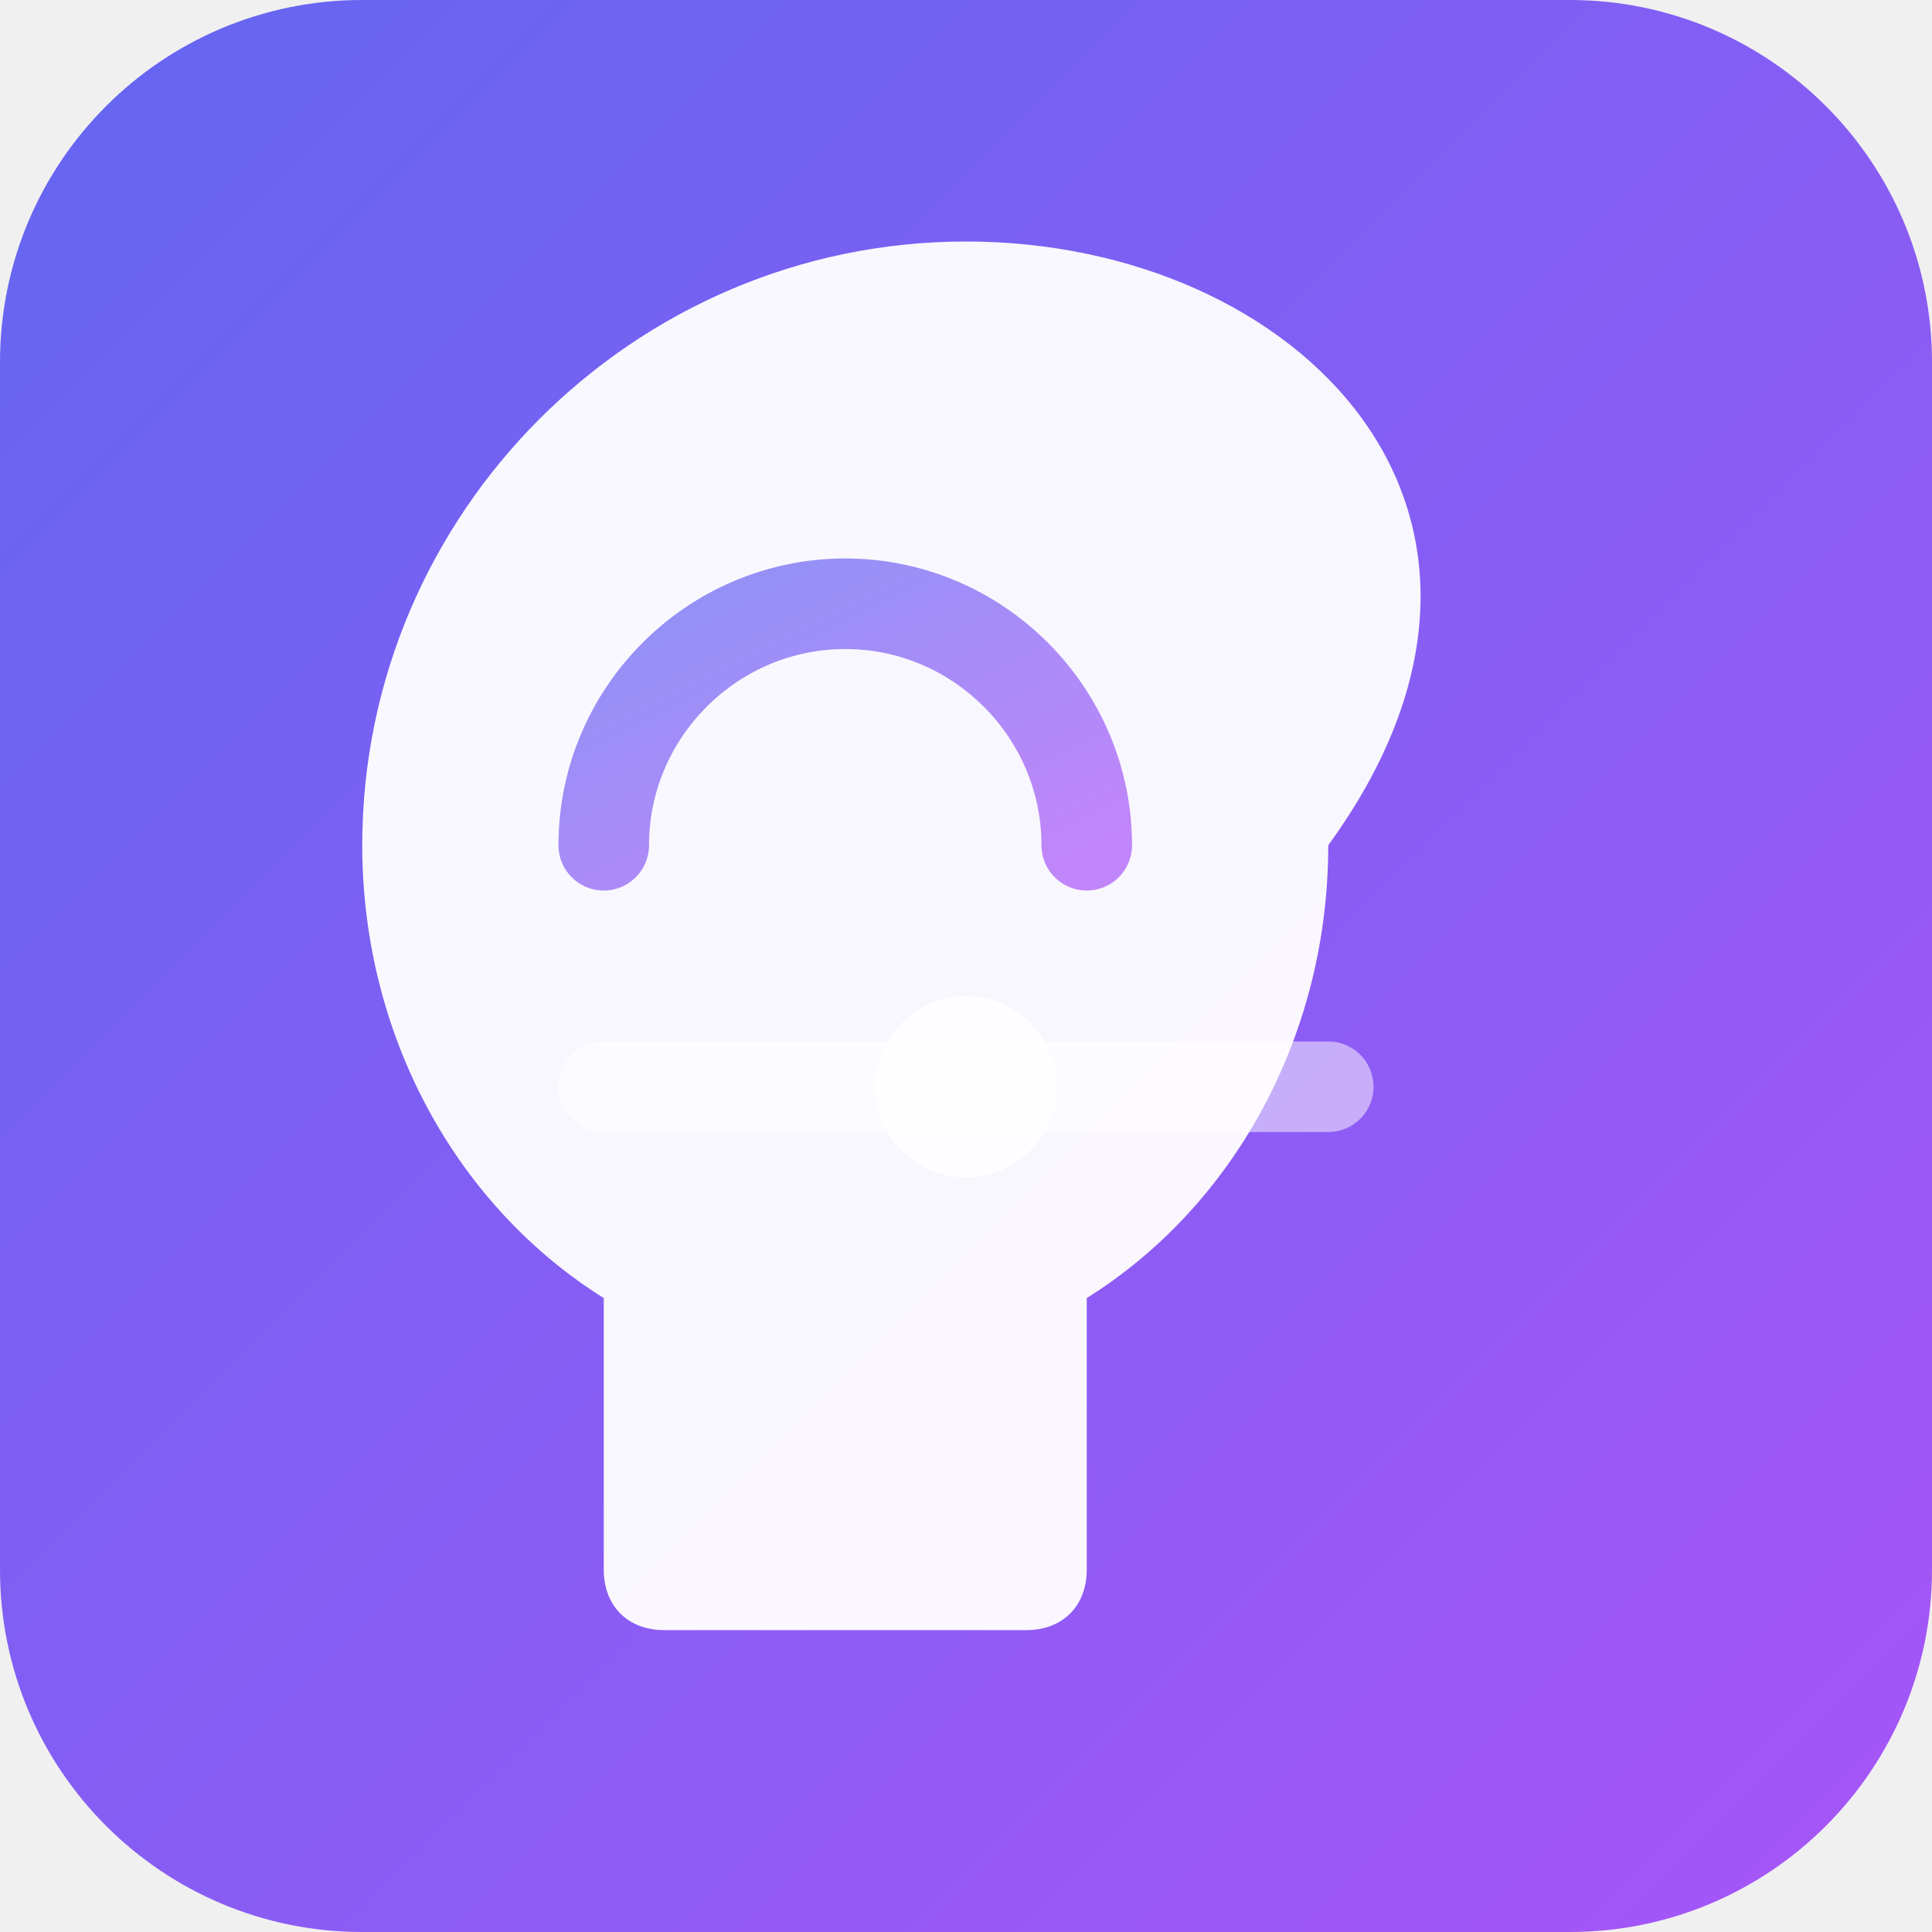
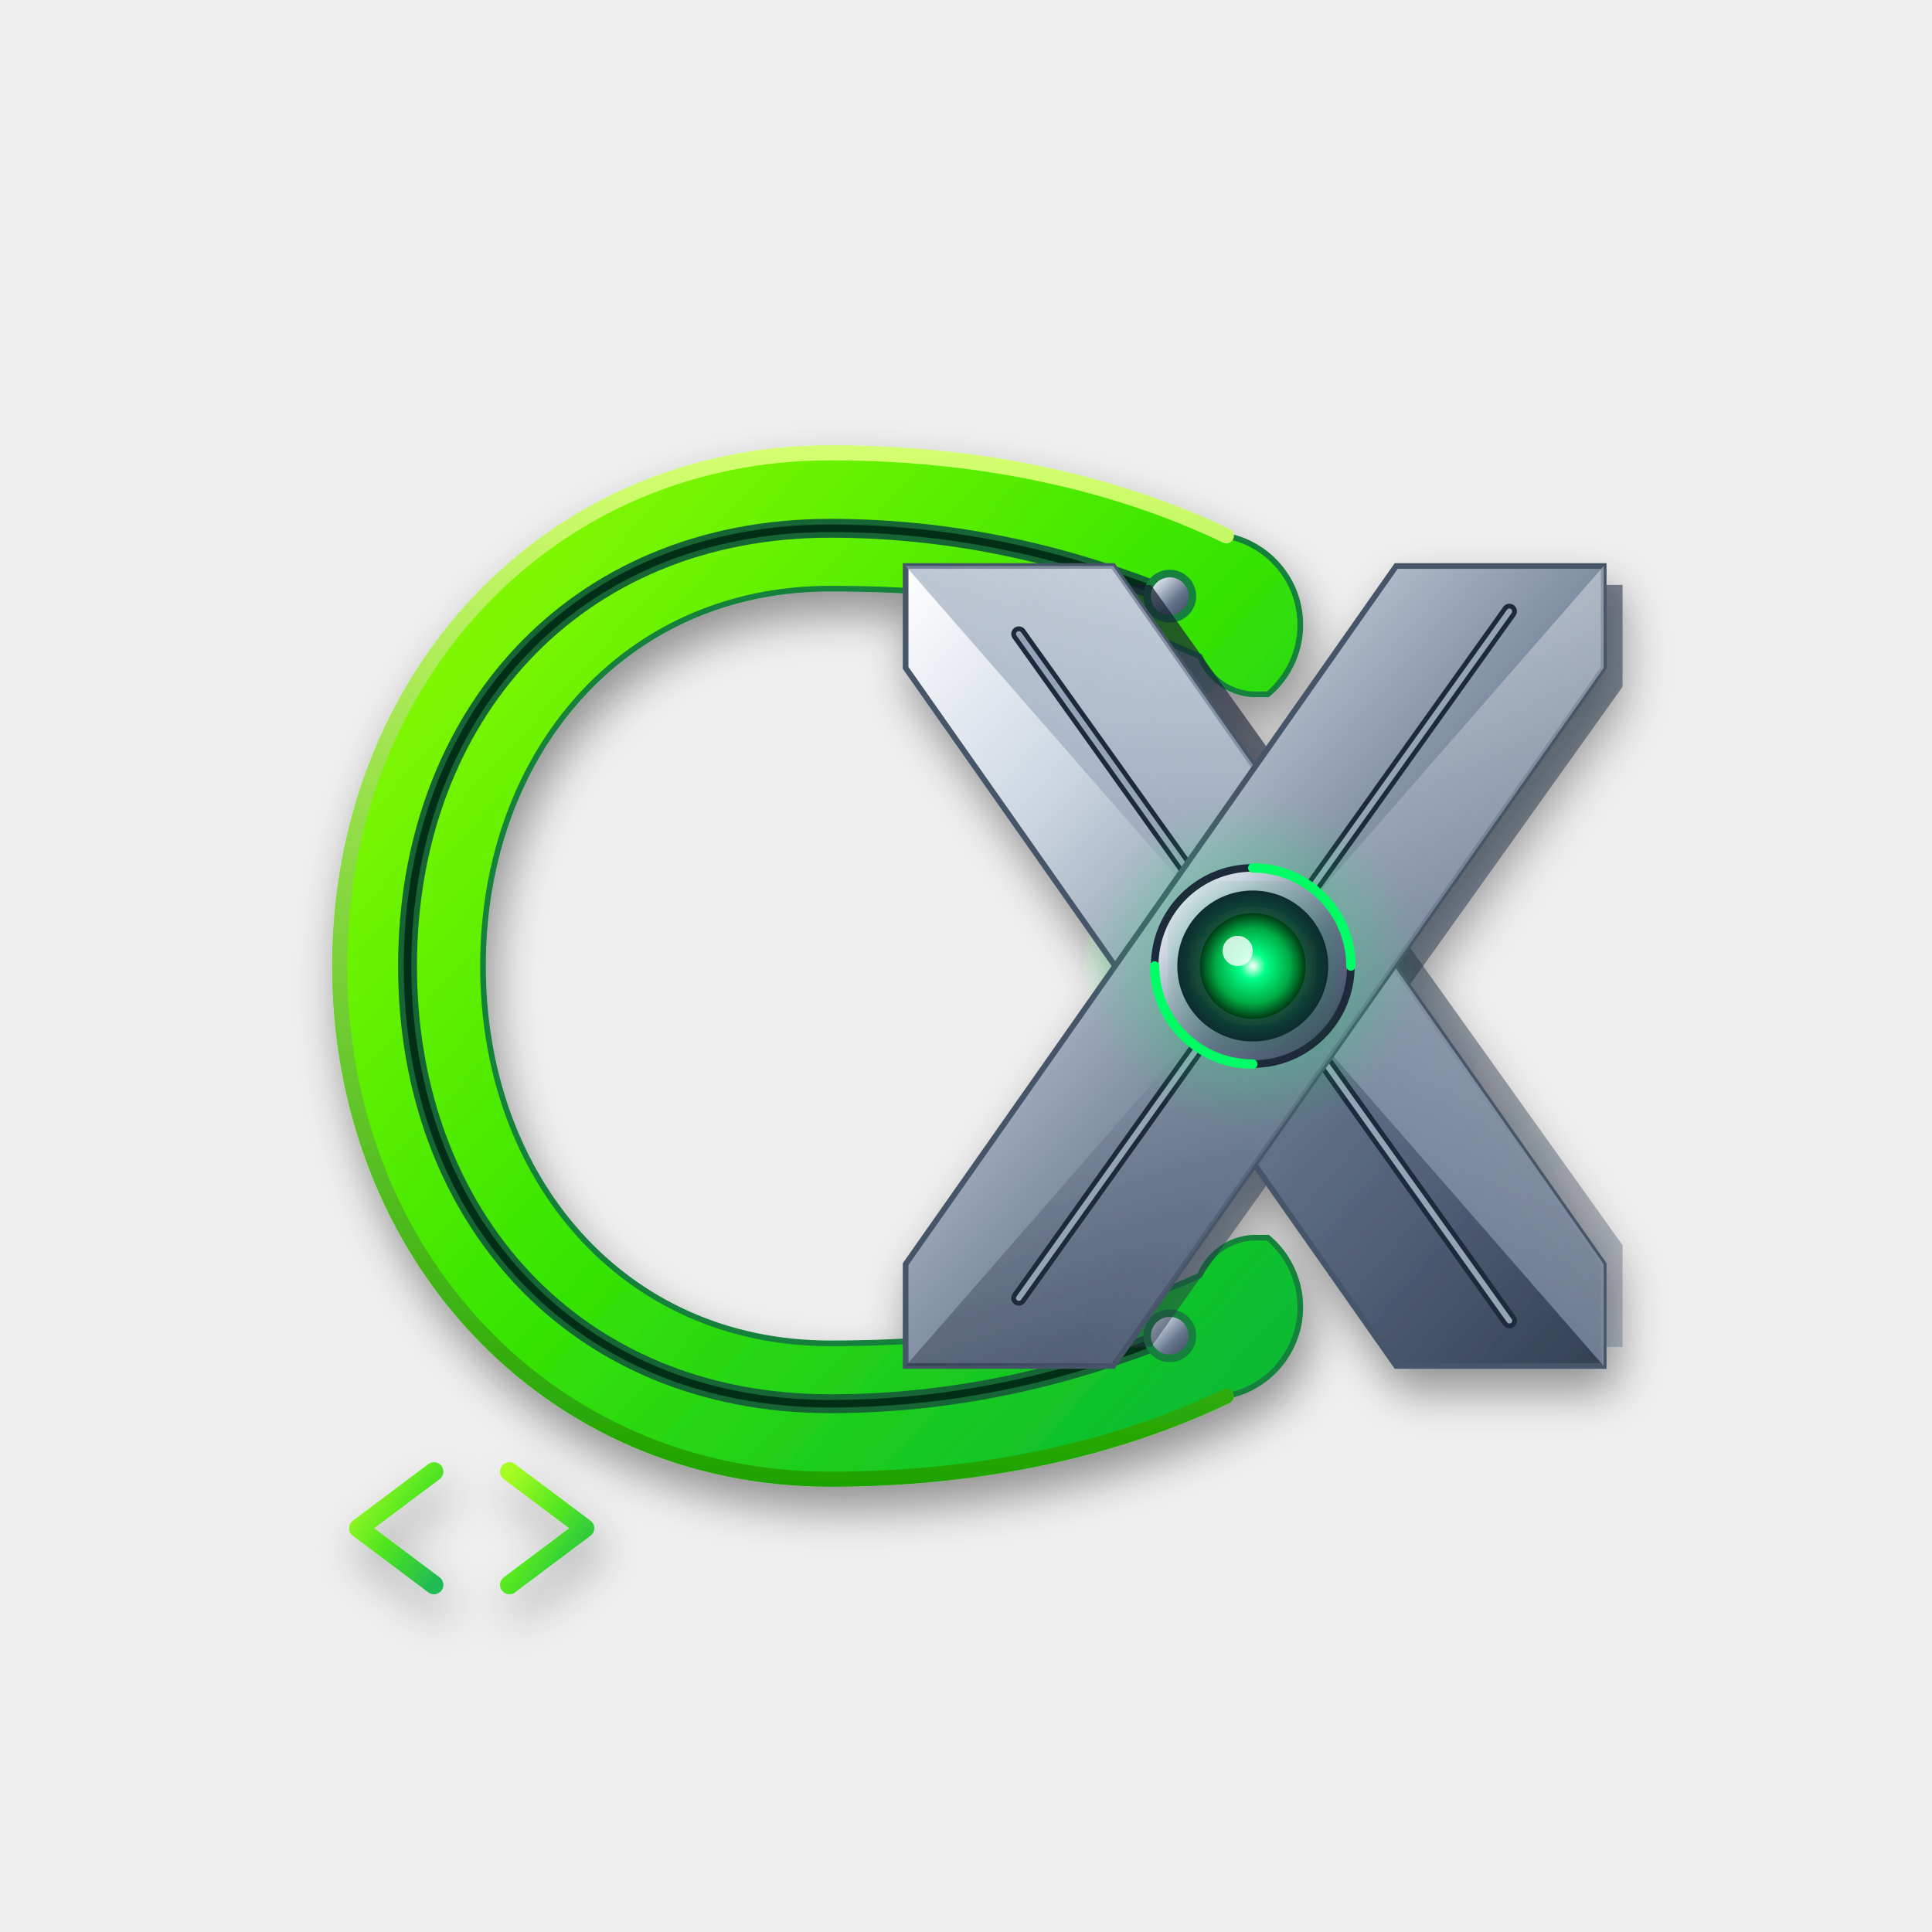
- <svg xmlns="http://www.w3.org/2000/svg" viewBox="0 0 32 32" fill="none">
+ <svg xmlns="http://www.w3.org/2000/svg" viewBox="0 0 512 512" width="100%" height="100%">
  <defs>
-     <linearGradient id="grad" x1="0%" y1="0%" x2="100%" y2="100%">
-       <stop offset="0%" stop-color="#6366F1" />
-       <stop offset="100%" stop-color="#A855F7" />
+     <linearGradient id="acidGreenGrad" x1="0%" y1="0%" x2="100%" y2="100%">
+       <stop offset="0%" stop-color="#9EFF00" />
+       <stop offset="50%" stop-color="#39E600" />
+       <stop offset="100%" stop-color="#00B33C" />
    </linearGradient>
+     <linearGradient id="acidGreenHighlight" x1="0%" y1="0%" x2="0%" y2="100%">
+       <stop offset="0%" stop-color="#D4FF70" />
+       <stop offset="100%" stop-color="#1FA300" />
+     </linearGradient>
+     <linearGradient id="silverMetal" x1="0%" y1="0%" x2="100%" y2="100%">
+       <stop offset="0%" stop-color="#FFFFFF" />
+       <stop offset="25%" stop-color="#CBD5E1" />
+       <stop offset="60%" stop-color="#64748B" />
+       <stop offset="100%" stop-color="#334155" />
+     </linearGradient>
+     <linearGradient id="silverBevel" x1="100%" y1="0%" x2="0%" y2="100%">
+       <stop offset="0%" stop-color="#F8FAFC" />
+       <stop offset="50%" stop-color="#94A3B8" />
+       <stop offset="100%" stop-color="#1E293B" />
+     </linearGradient>
+     <linearGradient id="darkBevel" x1="0%" y1="0%" x2="100%" y2="100%">
+       <stop offset="0%" stop-color="#0F172A" stop-opacity="0.8" />
+       <stop offset="100%" stop-color="#334155" stop-opacity="0.3" />
+     </linearGradient>
+     <radialGradient id="coreGlowGrad" cx="50%" cy="50%" r="50%">
+       <stop offset="0%" stop-color="#FFFFFF" />
+       <stop offset="25%" stop-color="#00FF88" />
+       <stop offset="70%" stop-color="#00AD45" />
+       <stop offset="100%" stop-color="#003B15" />
+     </radialGradient>
+     <radialGradient id="ambientGlow" cx="50%" cy="50%" r="50%">
+       <stop offset="0%" stop-color="#00FF66" stop-opacity="0.6" />
+       <stop offset="50%" stop-color="#00FF66" stop-opacity="0.2" />
+       <stop offset="100%" stop-color="#00FF66" stop-opacity="0" />
+     </radialGradient>
+     <filter id="dropShadow" x="-10%" y="-10%" width="120%" height="120%">
+       <feDropShadow dx="2" dy="6" stdDeviation="6" flood-color="#000000" flood-opacity="0.4" />
+     </filter>
+     <filter id="glowEffect" x="-30%" y="-30%" width="160%" height="160%">
+       <feGaussianBlur stdDeviation="8" result="blur" />
+       <feMerge>
+         <feMergeNode in="blur" />
+         <feMergeNode in="SourceGraphic" />
+       </feMerge>
+     </filter>
  </defs>
-   <rect width="32" height="32" rx="6" fill="url(#grad)" />
-   <path d="M16 4C10.5 4 6 8.5 6 14c0 3.2 1.6 6 4 7.5V26c0 .6.4 1 1 1h6c.6 0 1-.4 1-1v-4.5c2.4-1.5 4-4.3 4-7.5C26 8.5 21.5 4 16 4z" fill="white" opacity="0.95" />
-   <path d="M10 14c0-2.2 1.8-4 4-4s4 1.8 4 4" stroke="url(#grad)" stroke-width="1.5" stroke-linecap="round" fill="none" opacity="0.7" />
-   <path d="M16 10v4" stroke="url(#grad)" stroke-width="1.5" stroke-linecap="round" opacity="0.7" />
-   <path d="M10 18h12" stroke="white" stroke-width="1.5" stroke-linecap="round" opacity="0.5" />
-   <circle cx="16" cy="18" r="1.5" fill="white" opacity="0.8" />
+   <g filter="url(#dropShadow)">
+     <g id="letter-C">
+       <path d="M 325 142 C 300 130, 265 120, 220 120 C 145 120, 90 180, 90 256 C 90 332, 145 392, 220 392 C 265 392, 300 382, 325 370 A 24 24 0 0 0 336 328 L 332 328 A 16 16 0 0 0 318 338 C 292 350, 260 356, 220 356 C 165 356, 128 312, 128 256 C 128 200, 165 156, 220 156 C 260 156, 292 162, 318 174 A 16 16 0 0 0 332 184 L 336 184 A 24 24 0 0 0 325 142 Z" fill="url(#acidGreenGrad)" stroke="#15803D" stroke-width="1.5" />
+       <path d="M 325 142 C 300 130, 265 120, 220 120 C 145 120, 90 180, 90 256 C 90 332, 145 392, 220 392 C 265 392, 300 382, 325 370" fill="none" stroke="url(#acidGreenHighlight)" stroke-width="4" stroke-linecap="round" />
+       <path d="M 310 158 C 285 148, 255 140, 220 140 C 152 140, 108 190, 108 256 C 108 322, 152 372, 220 372 C 255 372, 285 364, 310 354" fill="none" stroke="#166534" stroke-width="5" stroke-linecap="round" />
+       <path d="M 310 158 C 285 148, 255 140, 220 140 C 152 140, 108 190, 108 256 C 108 322, 152 372, 220 372 C 255 372, 285 364, 310 354" fill="none" stroke="#052E16" stroke-width="2" stroke-linecap="round" />
+       <circle cx="310" cy="158" r="6" fill="url(#silverMetal)" stroke="#15803D" stroke-width="2" />
+       <circle cx="310" cy="354" r="6" fill="url(#silverMetal)" stroke="#15803D" stroke-width="2" />
+     </g>
+     <g id="letter-X">
+       <path d="M 245 155 L 305 155 L 430 330 L 430 357 L 370 357 L 245 182 Z" fill="url(#darkBevel)" />
+       <path d="M 245 357 L 305 357 L 430 182 L 430 155 L 370 155 L 245 330 Z" fill="url(#darkBevel)" />
+       <path d="M 240 150 L 295 150 L 425 335 L 425 362 L 370 362 L 240 177 Z" fill="url(#silverMetal)" stroke="#475569" stroke-width="1.5" />
+       <path d="M 240 150 L 295 150 L 425 335 L 425 362 Z" fill="url(#silverBevel)" opacity="0.6" />
+       <path d="M 270 168 L 400 350" fill="none" stroke="#1E293B" stroke-width="4" stroke-linecap="round" />
+       <path d="M 270 168 L 400 350" fill="none" stroke="#94A3B8" stroke-width="1.5" stroke-linecap="round" />
+       <path d="M 240 362 L 295 362 L 425 177 L 425 150 L 370 150 L 240 335 Z" fill="url(#silverMetal)" stroke="#475569" stroke-width="1.5" />
+       <path d="M 240 362 L 295 362 L 425 177 L 425 150 Z" fill="url(#silverBevel)" opacity="0.4" />
+       <path d="M 270 344 L 400 162" fill="none" stroke="#1E293B" stroke-width="4" stroke-linecap="round" />
+       <path d="M 270 344 L 400 162" fill="none" stroke="#94A3B8" stroke-width="1.5" stroke-linecap="round" />
+     </g>
+     <g id="core-node">
+       <circle cx="332" cy="256" r="45" fill="url(#ambientGlow)" />
+       <circle cx="332" cy="256" r="26" fill="url(#silverMetal)" stroke="#1E293B" stroke-width="2" />
+       <circle cx="332" cy="256" r="20" fill="#0F172A" />
+       <path d="M 332 230 A 26 26 0 0 1 358 256" fill="none" stroke="#00FF66" stroke-width="2.5" stroke-linecap="round" />
+       <path d="M 332 282 A 26 26 0 0 1 306 256" fill="none" stroke="#00FF66" stroke-width="2.5" stroke-linecap="round" />
+       <circle cx="332" cy="256" r="14" fill="url(#coreGlowGrad)" filter="url(#glowEffect)" />
+       <circle cx="332" cy="256" r="14" fill="url(#coreGlowGrad)" />
+       <circle cx="328" cy="252" r="4" fill="#FFFFFF" opacity="0.8" />
+     </g>
+     <g id="code-brackets" opacity="0.85">
+       <path d="M 115 390 L 95 405 L 115 420" fill="none" stroke="url(#acidGreenGrad)" stroke-width="5" stroke-linecap="round" stroke-linejoin="round" />
+       <path d="M 135 390 L 155 405 L 135 420" fill="none" stroke="url(#acidGreenGrad)" stroke-width="5" stroke-linecap="round" stroke-linejoin="round" />
+     </g>
+   </g>
</svg>
